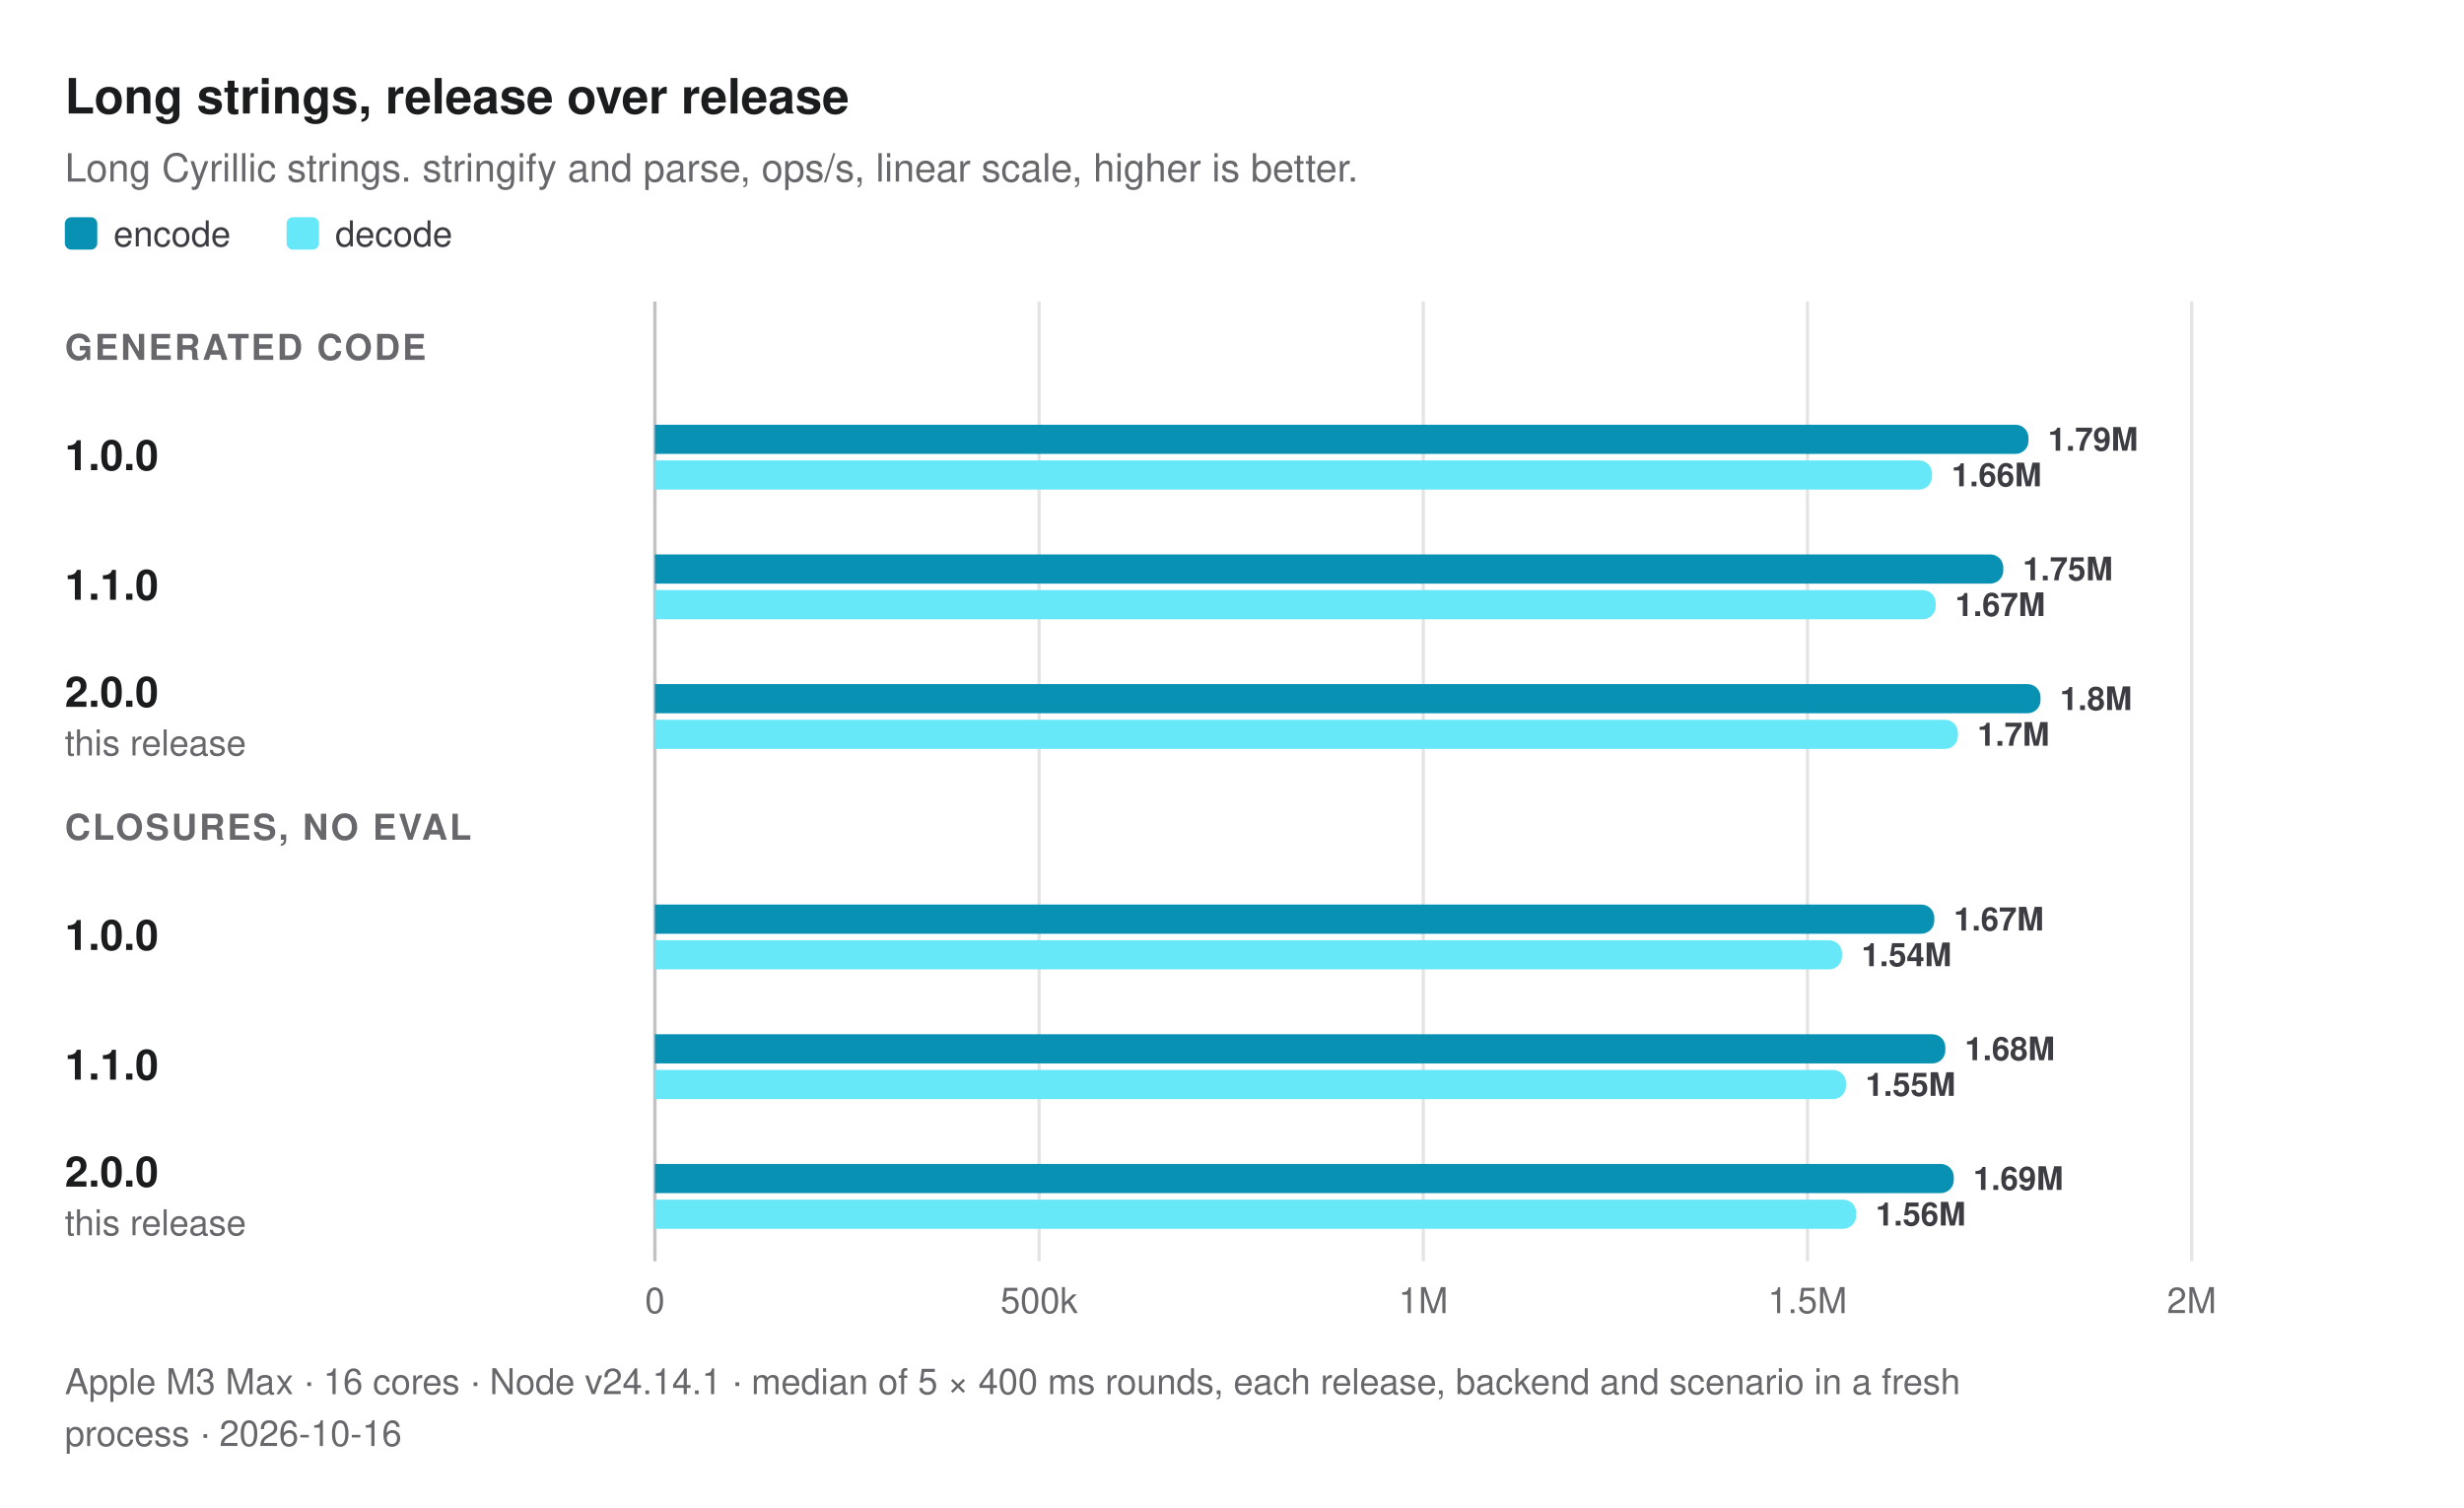
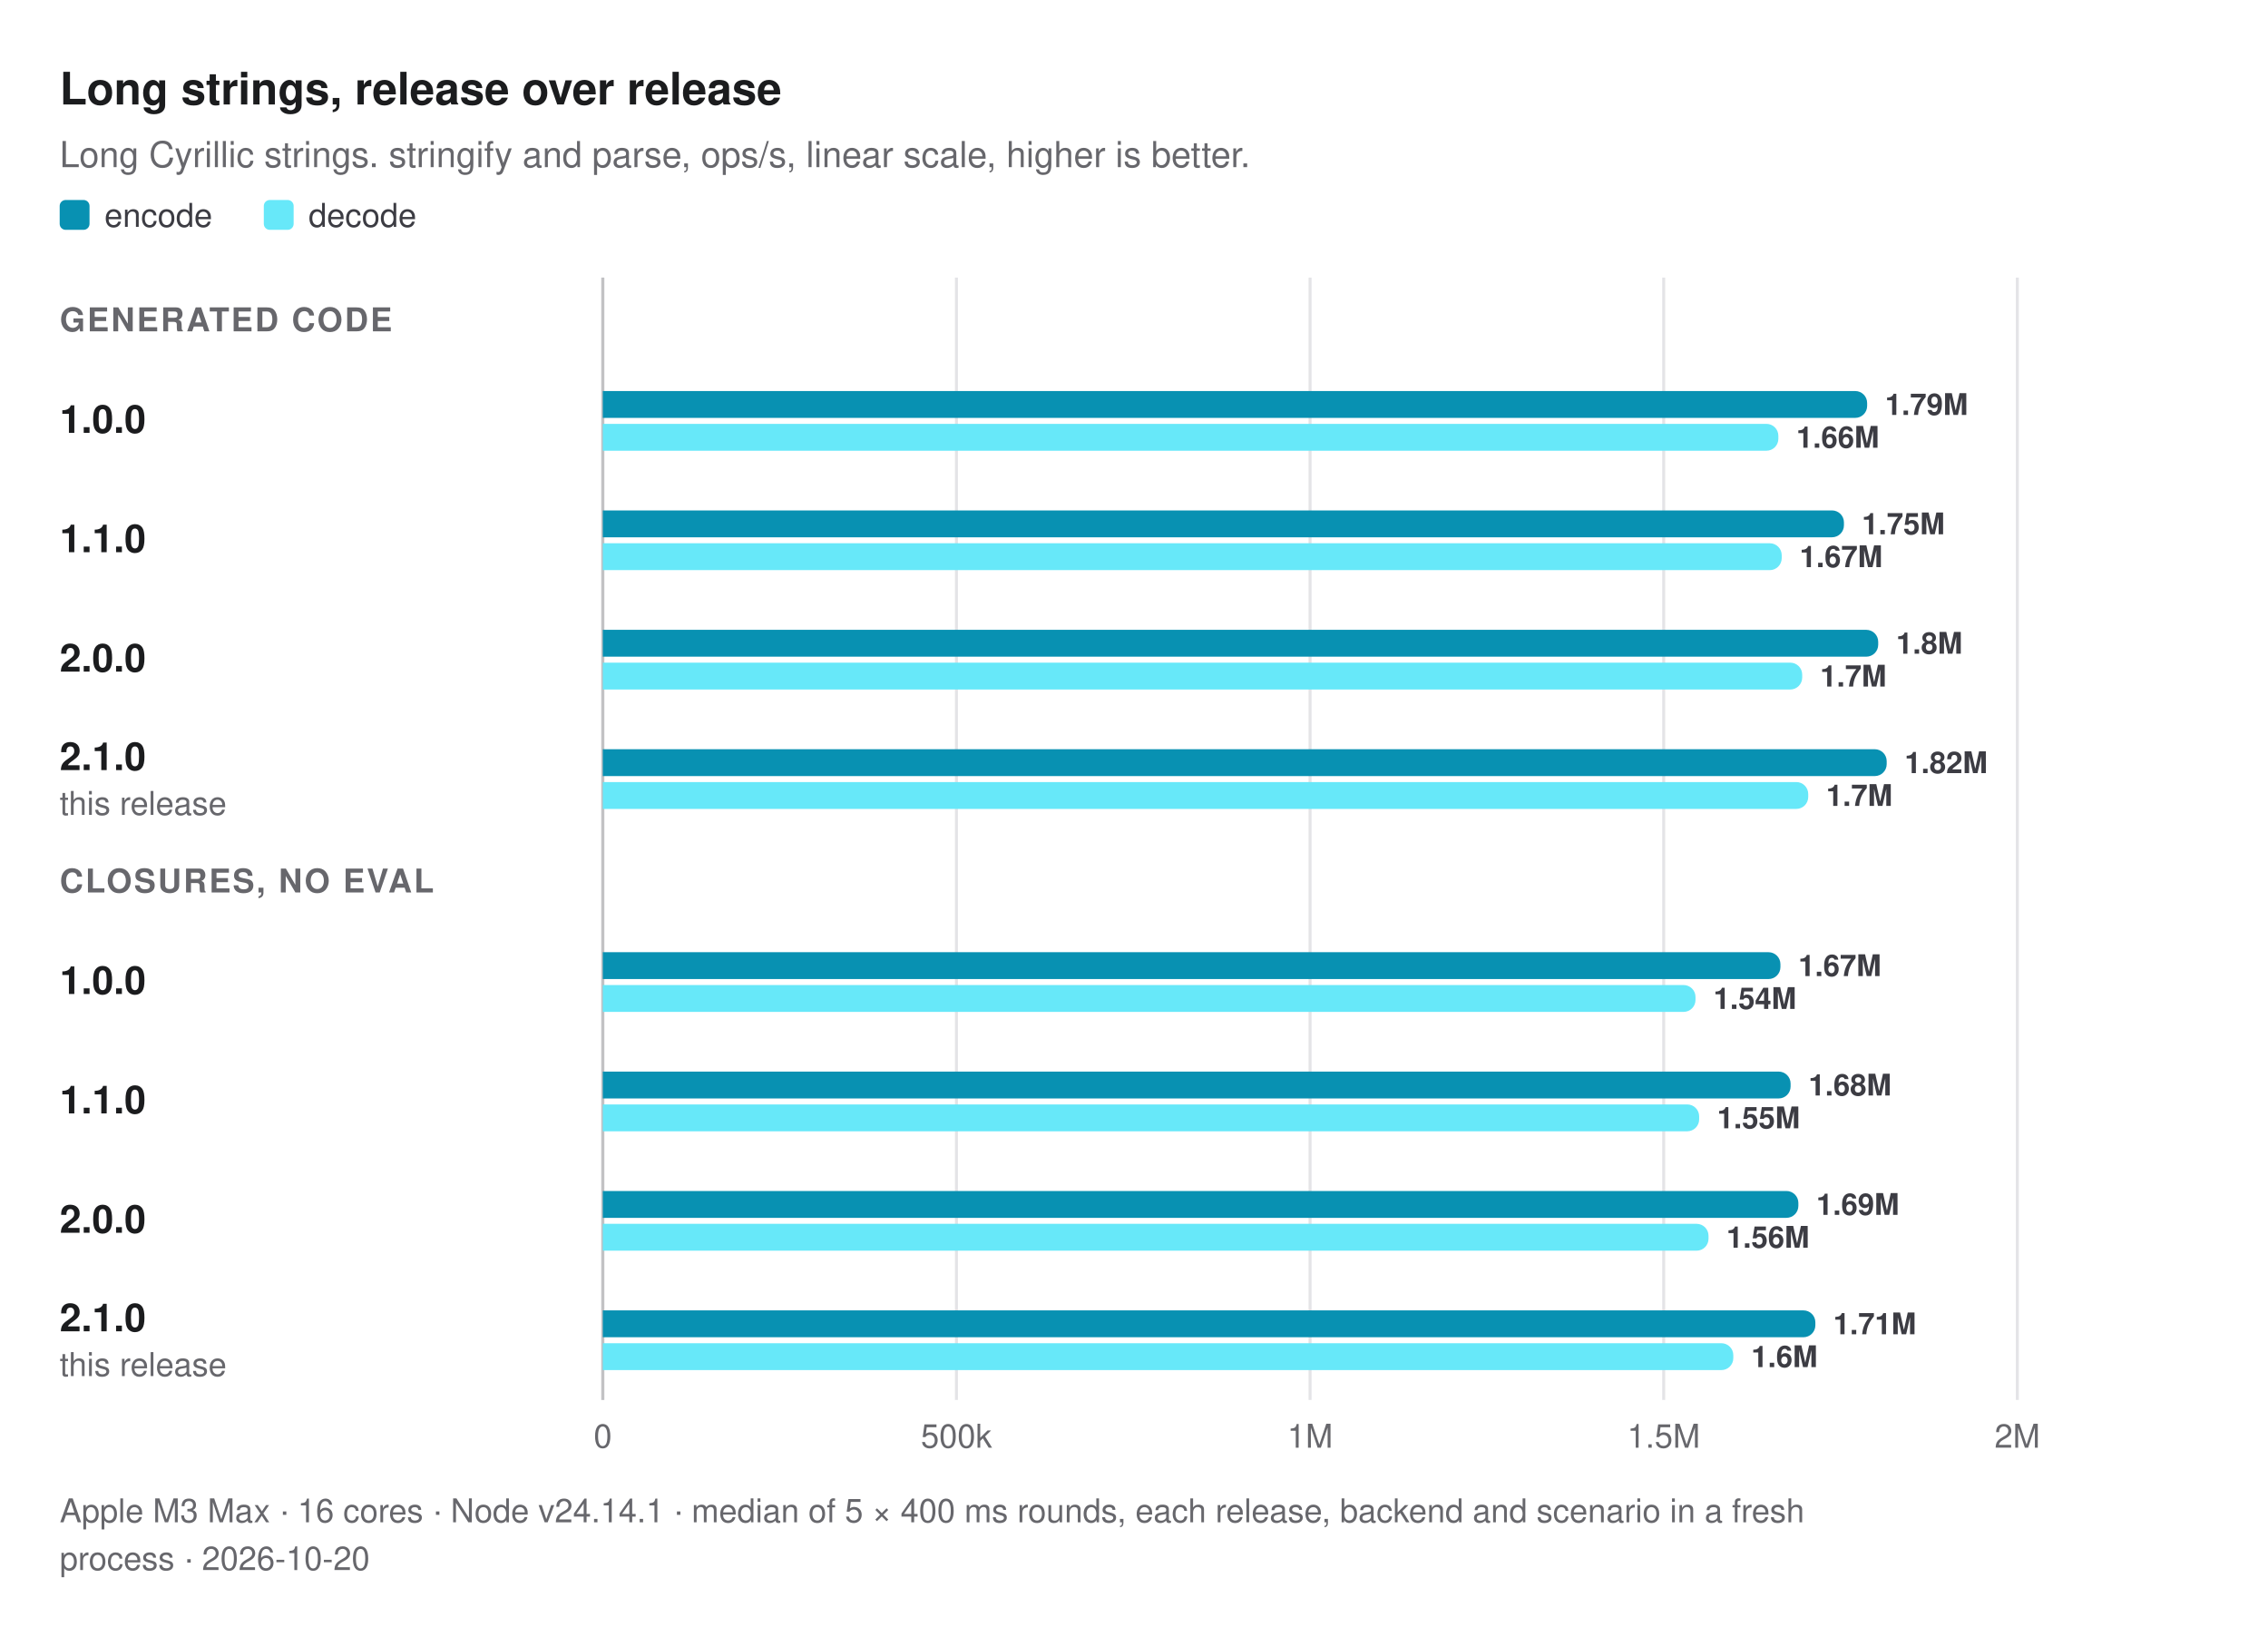
- <svg xmlns="http://www.w3.org/2000/svg" width="760" height="465" viewBox="0 0 760 465" role="img" aria-label="Long strings, release over release. Long Cyrillic strings. stringify and parse, ops/s, linear scale, higher is better.">
+ <svg xmlns="http://www.w3.org/2000/svg" width="760" height="545" viewBox="0 0 760 545" role="img" aria-label="Long strings, release over release. Long Cyrillic strings. stringify and parse, ops/s, linear scale, higher is better.">
  <style>
  text { font-family: -apple-system, BlinkMacSystemFont, "Segoe UI", Helvetica, Arial, sans-serif; }
  .title { font-size: 15px; font-weight: 700; fill: #1b1c1e; }
  .subtitle, .caption { font-size: 12px; fill: #67676c; }
  .caption { font-size: 11px; }
  .group { font-size: 11px; font-weight: 600; letter-spacing: 0.06em; fill: #67676c; }
  .label { font-size: 13px; font-weight: 600; fill: #1b1c1e; }
  .label.primary, .label.secondary { font-weight: 700; }
  .sublabel { font-size: 11px; fill: #67676c; }
  .value { font-size: 12px; font-weight: 600; fill: #3c3c43; font-variant-numeric: tabular-nums; }
  .value.small { font-size: 10px; }
  .legend { font-size: 11px; fill: #3c3c43; }
  .tick { font-size: 11px; fill: #67676c; font-variant-numeric: tabular-nums; }
  .grid { stroke: #e4e4e7; stroke-width: 1; }
  .axis { stroke: #c2c2c4; stroke-width: 1; }
  .ref { stroke: #67676c; stroke-width: 1; stroke-dasharray: 3 3; }
  .bar { fill: #c9cad1; }
  .bar.primary { fill: #0891b2; }
  .bar.secondary { fill: #67e8f9; }
  @media (prefers-color-scheme: dark) {
    .title, .label { fill: #dfdfd6; }
    .subtitle, .caption, .group, .sublabel, .tick { fill: #98989f; }
    .value, .legend { fill: #c2c2c4; }
    .grid { stroke: #2e2e32; }
    .axis { stroke: #48484c; }
    .ref { stroke: #98989f; }
    .bar { fill: #4a4b53; }
    .bar.primary { fill: #22d3ee; }
    .bar.secondary { fill: #0e7490; }
  }
</style>
  <text class="title" x="20" y="35">Long strings, release over release</text>
  <text class="subtitle" x="20" y="56">Long Cyrillic strings. stringify and parse, ops/s, linear scale, higher is better.</text>
  <rect class="bar primary" x="20" y="67" width="10" height="10" rx="2" />
  <text class="legend" x="35" y="76">encode</text>
  <rect class="bar secondary" x="88.4" y="67" width="10" height="10" rx="2" />
  <text class="legend" x="103.4" y="76">decode</text>
-   <line class="grid" x1="202" y1="93" x2="202" y2="389" />
-   <text class="tick" x="202" y="405" text-anchor="middle">0</text>
-   <line class="grid" x1="320.5" y1="93" x2="320.5" y2="389" />
-   <text class="tick" x="320.5" y="405" text-anchor="middle">500k</text>
-   <line class="grid" x1="439" y1="93" x2="439" y2="389" />
-   <text class="tick" x="439" y="405" text-anchor="middle">1M</text>
-   <line class="grid" x1="557.5" y1="93" x2="557.5" y2="389" />
-   <text class="tick" x="557.5" y="405" text-anchor="middle">1.5M</text>
-   <line class="grid" x1="676" y1="93" x2="676" y2="389" />
-   <text class="tick" x="676" y="405" text-anchor="middle">2M</text>
-   <line class="axis" x1="202" y1="93" x2="202" y2="389" />
+   <line class="grid" x1="202" y1="93" x2="202" y2="469" />
+   <text class="tick" x="202" y="485" text-anchor="middle">0</text>
+   <line class="grid" x1="320.5" y1="93" x2="320.5" y2="469" />
+   <text class="tick" x="320.5" y="485" text-anchor="middle">500k</text>
+   <line class="grid" x1="439" y1="93" x2="439" y2="469" />
+   <text class="tick" x="439" y="485" text-anchor="middle">1M</text>
+   <line class="grid" x1="557.5" y1="93" x2="557.5" y2="469" />
+   <text class="tick" x="557.5" y="485" text-anchor="middle">1.5M</text>
+   <line class="grid" x1="676" y1="93" x2="676" y2="469" />
+   <text class="tick" x="676" y="485" text-anchor="middle">2M</text>
+   <line class="axis" x1="202" y1="93" x2="202" y2="469" />
  <text class="group" x="20" y="111">GENERATED CODE</text>
  <g>
    <text class="label" x="20" y="145">1.0.0</text>
    <path class="bar primary" d="M202,131H621.673A4,4 0 0 1 625.673,135V136A4,4 0 0 1 621.673,140H202Z" />
    <text class="value small" x="631.673" y="139">1.79M</text>
    <path class="bar secondary" d="M202,142H591.924A4,4 0 0 1 595.924,146V147A4,4 0 0 1 591.924,151H202Z" />
    <text class="value small" x="601.924" y="150">1.66M</text>
  </g>
  <g>
    <text class="label" x="20" y="185">1.1.0</text>
    <path class="bar primary" d="M202,171H613.899A4,4 0 0 1 617.899,175V176A4,4 0 0 1 613.899,180H202Z" />
    <text class="value small" x="623.899" y="179">1.75M</text>
    <path class="bar secondary" d="M202,182H593.05A4,4 0 0 1 597.05,186V187A4,4 0 0 1 593.05,191H202Z" />
    <text class="value small" x="603.05" y="190">1.67M</text>
  </g>
  <g>
-     <text class="label" x="20" y="218">2.0.0</text>
-     <text class="sublabel" x="20" y="233">this release</text>
+     <text class="label" x="20" y="225">2.0.0</text>
    <path class="bar primary" d="M202,211H625.382A4,4 0 0 1 629.382,215V216A4,4 0 0 1 625.382,220H202Z" />
    <text class="value small" x="635.382" y="219">1.8M</text>
    <path class="bar secondary" d="M202,222H599.911A4,4 0 0 1 603.911,226V227A4,4 0 0 1 599.911,231H202Z" />
    <text class="value small" x="609.911" y="230">1.7M</text>
  </g>
-   <text class="group" x="20" y="259">CLOSURES, NO EVAL</text>
  <g>
-     <text class="label" x="20" y="293">1.0.0</text>
-     <path class="bar primary" d="M202,279H592.615A4,4 0 0 1 596.615,283V284A4,4 0 0 1 592.615,288H202Z" />
-     <text class="value small" x="602.615" y="287">1.67M</text>
-     <path class="bar secondary" d="M202,290H564.159A4,4 0 0 1 568.159,294V295A4,4 0 0 1 564.159,299H202Z" />
-     <text class="value small" x="574.159" y="298">1.54M</text>
+     <text class="label" x="20" y="258">2.1.0</text>
+     <text class="sublabel" x="20" y="273">this release</text>
+     <path class="bar primary" d="M202,251H628.225A4,4 0 0 1 632.225,255V256A4,4 0 0 1 628.225,260H202Z" />
+     <text class="value small" x="638.225" y="259">1.82M</text>
+     <path class="bar secondary" d="M202,262H601.931A4,4 0 0 1 605.931,266V267A4,4 0 0 1 601.931,271H202Z" />
+     <text class="value small" x="611.931" y="270">1.7M</text>
+   </g>
+   <text class="group" x="20" y="299">CLOSURES, NO EVAL</text>
+   <g>
+     <text class="label" x="20" y="333">1.0.0</text>
+     <path class="bar primary" d="M202,319H592.615A4,4 0 0 1 596.615,323V324A4,4 0 0 1 592.615,328H202Z" />
+     <text class="value small" x="602.615" y="327">1.67M</text>
+     <path class="bar secondary" d="M202,330H564.159A4,4 0 0 1 568.159,334V335A4,4 0 0 1 564.159,339H202Z" />
+     <text class="value small" x="574.159" y="338">1.54M</text>
  </g>
  <g>
-     <text class="label" x="20" y="333">1.1.0</text>
-     <path class="bar primary" d="M202,319H596.025A4,4 0 0 1 600.025,323V324A4,4 0 0 1 596.025,328H202Z" />
-     <text class="value small" x="606.025" y="327">1.68M</text>
-     <path class="bar secondary" d="M202,330H565.385A4,4 0 0 1 569.385,334V335A4,4 0 0 1 565.385,339H202Z" />
-     <text class="value small" x="575.385" y="338">1.55M</text>
+     <text class="label" x="20" y="373">1.1.0</text>
+     <path class="bar primary" d="M202,359H596.025A4,4 0 0 1 600.025,363V364A4,4 0 0 1 596.025,368H202Z" />
+     <text class="value small" x="606.025" y="367">1.68M</text>
+     <path class="bar secondary" d="M202,370H565.385A4,4 0 0 1 569.385,374V375A4,4 0 0 1 565.385,379H202Z" />
+     <text class="value small" x="575.385" y="378">1.55M</text>
  </g>
  <g>
-     <text class="label" x="20" y="366">2.0.0</text>
-     <text class="sublabel" x="20" y="381">this release</text>
-     <path class="bar primary" d="M202,359H598.628A4,4 0 0 1 602.628,363V364A4,4 0 0 1 598.628,368H202Z" />
-     <text class="value small" x="608.628" y="367">1.69M</text>
-     <path class="bar secondary" d="M202,370H568.522A4,4 0 0 1 572.522,374V375A4,4 0 0 1 568.522,379H202Z" />
-     <text class="value small" x="578.522" y="378">1.56M</text>
+     <text class="label" x="20" y="413">2.0.0</text>
+     <path class="bar primary" d="M202,399H598.628A4,4 0 0 1 602.628,403V404A4,4 0 0 1 598.628,408H202Z" />
+     <text class="value small" x="608.628" y="407">1.69M</text>
+     <path class="bar secondary" d="M202,410H568.522A4,4 0 0 1 572.522,414V415A4,4 0 0 1 568.522,419H202Z" />
+     <text class="value small" x="578.522" y="418">1.56M</text>
  </g>
-   <text class="caption" x="20" y="430">Apple M3 Max · 16 cores · Node v24.14.1 · median of 5 × 400 ms rounds, each release, backend and scenario in a fresh</text>
-   <text class="caption" x="20" y="446">process · 2026-10-16</text>
+   <g>
+     <text class="label" x="20" y="446">2.1.0</text>
+     <text class="sublabel" x="20" y="461">this release</text>
+     <path class="bar primary" d="M202,439H604.322A4,4 0 0 1 608.322,443V444A4,4 0 0 1 604.322,448H202Z" />
+     <text class="value small" x="614.322" y="447">1.71M</text>
+     <path class="bar secondary" d="M202,450H576.828A4,4 0 0 1 580.828,454V455A4,4 0 0 1 576.828,459H202Z" />
+     <text class="value small" x="586.828" y="458">1.6M</text>
+   </g>
+   <text class="caption" x="20" y="510">Apple M3 Max · 16 cores · Node v24.14.1 · median of 5 × 400 ms rounds, each release, backend and scenario in a fresh</text>
+   <text class="caption" x="20" y="526">process · 2026-10-20</text>
</svg>
